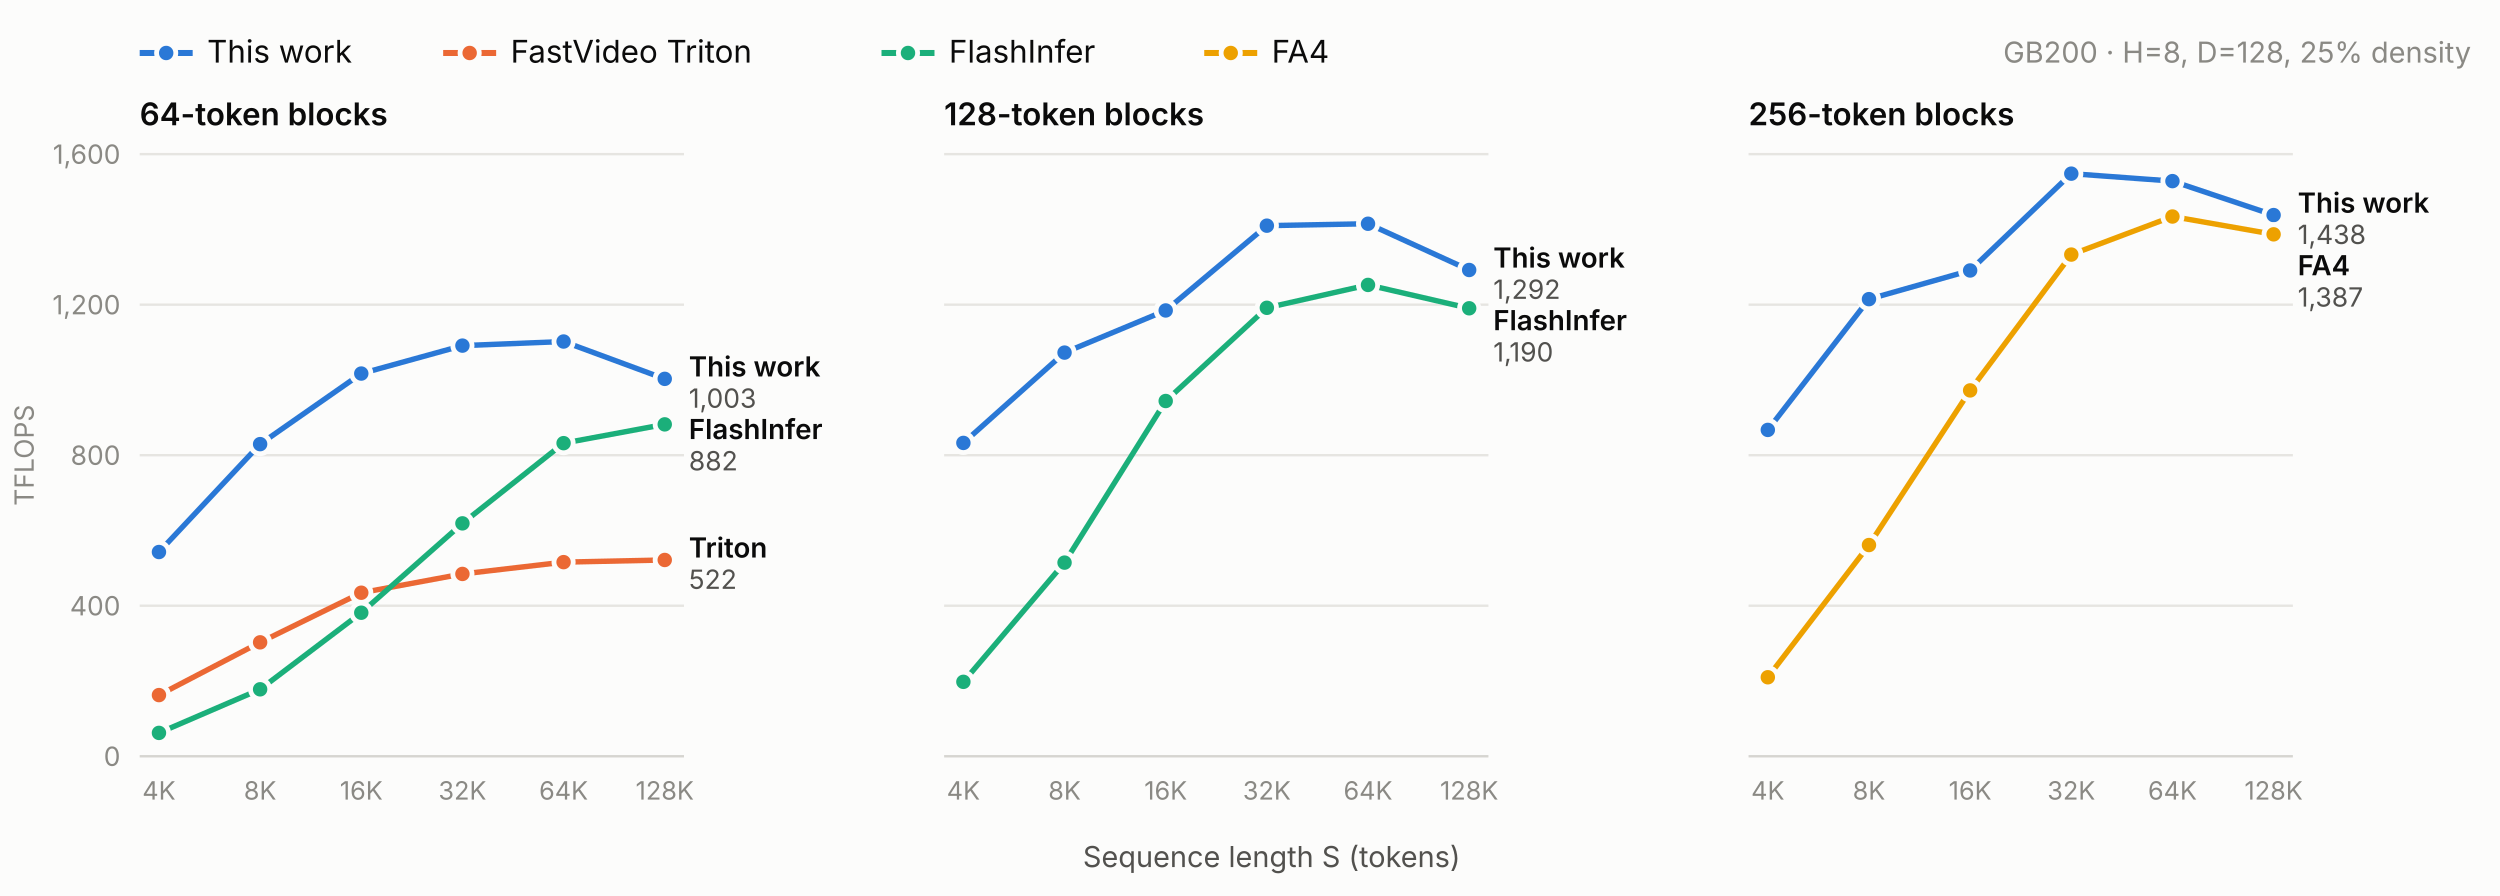
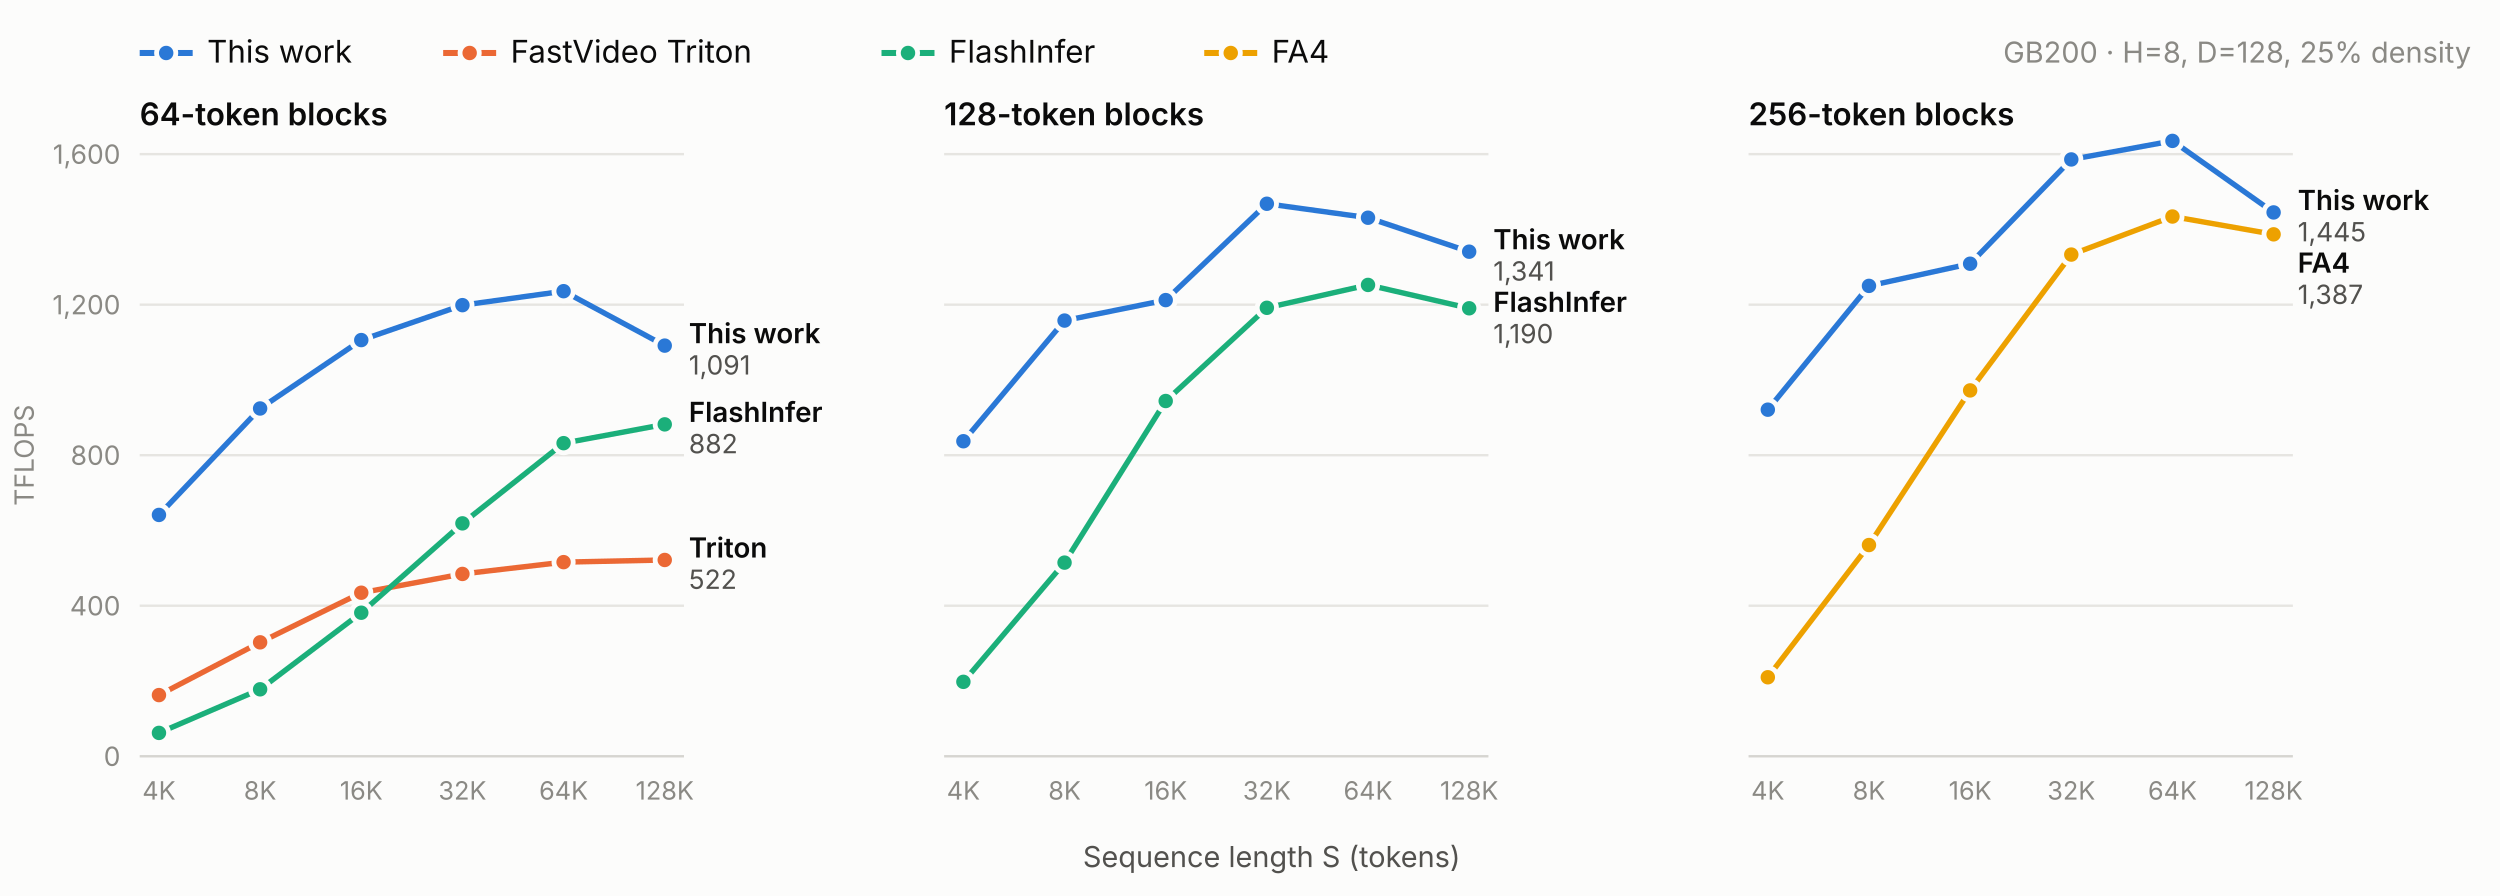
<svg xmlns="http://www.w3.org/2000/svg" width="1038" height="372" viewBox="0 0 1038 372" font-family="Inter, 'Helvetica Neue', Arial, 'DejaVu Sans', sans-serif">
  <rect width="1038" height="372" fill="#fcfcfb" />
  <line x1="58" y1="22" x2="80" y2="22" stroke="#2a78d6" stroke-width="2.5" />
  <circle cx="69" cy="22" r="4" fill="#2a78d6" stroke="#fcfcfb" stroke-width="2" />
  <text x="86.0" y="26.0" font-size="13" fill="#0b0b0b" text-anchor="start" font-weight="400">This work</text>
  <line x1="184" y1="22" x2="206" y2="22" stroke="#eb6834" stroke-width="2.5" />
  <circle cx="195" cy="22" r="4" fill="#eb6834" stroke="#fcfcfb" stroke-width="2" />
  <text x="212.0" y="26.0" font-size="13" fill="#0b0b0b" text-anchor="start" font-weight="400">FastVideo Triton</text>
  <line x1="366" y1="22" x2="388" y2="22" stroke="#1baf7a" stroke-width="2.5" />
  <circle cx="377" cy="22" r="4" fill="#1baf7a" stroke="#fcfcfb" stroke-width="2" />
  <text x="394.0" y="26.0" font-size="13" fill="#0b0b0b" text-anchor="start" font-weight="400">FlashInfer</text>
  <line x1="500" y1="22" x2="522" y2="22" stroke="#eda100" stroke-width="2.5" />
  <circle cx="511" cy="22" r="4" fill="#eda100" stroke="#fcfcfb" stroke-width="2" />
  <text x="528.0" y="26.0" font-size="13" fill="#0b0b0b" text-anchor="start" font-weight="400">FA4</text>
  <text x="1026.0" y="26.0" font-size="12" fill="#8a8984" text-anchor="end" font-weight="400">GB200 · H=8, D=128, 25% density</text>
  <text x="58.0" y="52.0" font-size="13" fill="#0b0b0b" text-anchor="start" font-weight="600">64-token blocks</text>
  <line x1="58" y1="314.0" x2="284" y2="314.0" stroke="#d6d5d0" stroke-width="1" />
  <text x="50.0" y="318.0" font-size="11" fill="#8a8984" text-anchor="end" font-weight="400">0</text>
  <line x1="58" y1="251.5" x2="284" y2="251.5" stroke="#e6e5e1" stroke-width="1" />
  <text x="50.0" y="255.5" font-size="11" fill="#8a8984" text-anchor="end" font-weight="400">400</text>
  <line x1="58" y1="189.0" x2="284" y2="189.0" stroke="#e6e5e1" stroke-width="1" />
  <text x="50.0" y="193.0" font-size="11" fill="#8a8984" text-anchor="end" font-weight="400">800</text>
  <line x1="58" y1="126.5" x2="284" y2="126.5" stroke="#e6e5e1" stroke-width="1" />
  <text x="50.0" y="130.5" font-size="11" fill="#8a8984" text-anchor="end" font-weight="400">1,200</text>
  <line x1="58" y1="64.0" x2="284" y2="64.0" stroke="#e6e5e1" stroke-width="1" />
  <text x="50.0" y="68.0" font-size="11" fill="#8a8984" text-anchor="end" font-weight="400">1,600</text>
  <text x="66.0" y="332.0" font-size="10.5" fill="#8a8984" text-anchor="middle" font-weight="400">4K</text>
  <text x="108.0" y="332.0" font-size="10.5" fill="#8a8984" text-anchor="middle" font-weight="400">8K</text>
  <text x="150.0" y="332.0" font-size="10.5" fill="#8a8984" text-anchor="middle" font-weight="400">16K</text>
  <text x="192.0" y="332.0" font-size="10.5" fill="#8a8984" text-anchor="middle" font-weight="400">32K</text>
  <text x="234.0" y="332.0" font-size="10.5" fill="#8a8984" text-anchor="middle" font-weight="400">64K</text>
  <text x="276.0" y="332.0" font-size="10.5" fill="#8a8984" text-anchor="middle" font-weight="400">128K</text>
-   <polyline points="66.0,229.2 108.0,184.4 150.0,155.1 192.0,143.5 234.0,141.8 276.0,157.3" fill="none" stroke="#2a78d6" stroke-width="2.25" stroke-linejoin="round" stroke-linecap="round" />
-   <circle cx="66.0" cy="229.2" r="4" fill="#2a78d6" stroke="#fcfcfb" stroke-width="2" />
-   <circle cx="108.0" cy="184.4" r="4" fill="#2a78d6" stroke="#fcfcfb" stroke-width="2" />
-   <circle cx="150.0" cy="155.1" r="4" fill="#2a78d6" stroke="#fcfcfb" stroke-width="2" />
-   <circle cx="192.0" cy="143.5" r="4" fill="#2a78d6" stroke="#fcfcfb" stroke-width="2" />
-   <circle cx="234.0" cy="141.8" r="4" fill="#2a78d6" stroke="#fcfcfb" stroke-width="2" />
-   <circle cx="276.0" cy="157.3" r="4" fill="#2a78d6" stroke="#fcfcfb" stroke-width="2" />
+   <polyline points="66.0,213.8 108.0,169.6 150.0,141.2 192.0,126.7 234.0,120.9 276.0,143.5" fill="none" stroke="#2a78d6" stroke-width="2.25" stroke-linejoin="round" stroke-linecap="round" />
+   <circle cx="66.0" cy="213.8" r="4" fill="#2a78d6" stroke="#fcfcfb" stroke-width="2" />
+   <circle cx="108.0" cy="169.6" r="4" fill="#2a78d6" stroke="#fcfcfb" stroke-width="2" />
+   <circle cx="150.0" cy="141.2" r="4" fill="#2a78d6" stroke="#fcfcfb" stroke-width="2" />
+   <circle cx="192.0" cy="126.7" r="4" fill="#2a78d6" stroke="#fcfcfb" stroke-width="2" />
+   <circle cx="234.0" cy="120.9" r="4" fill="#2a78d6" stroke="#fcfcfb" stroke-width="2" />
+   <circle cx="276.0" cy="143.5" r="4" fill="#2a78d6" stroke="#fcfcfb" stroke-width="2" />
  <polyline points="66.0,288.6 108.0,266.7 150.0,246.1 192.0,238.3 234.0,233.4 276.0,232.5" fill="none" stroke="#eb6834" stroke-width="2.25" stroke-linejoin="round" stroke-linecap="round" />
  <circle cx="66.0" cy="288.6" r="4" fill="#eb6834" stroke="#fcfcfb" stroke-width="2" />
  <circle cx="108.0" cy="266.7" r="4" fill="#eb6834" stroke="#fcfcfb" stroke-width="2" />
  <circle cx="150.0" cy="246.1" r="4" fill="#eb6834" stroke="#fcfcfb" stroke-width="2" />
  <circle cx="192.0" cy="238.3" r="4" fill="#eb6834" stroke="#fcfcfb" stroke-width="2" />
  <circle cx="234.0" cy="233.4" r="4" fill="#eb6834" stroke="#fcfcfb" stroke-width="2" />
  <circle cx="276.0" cy="232.5" r="4" fill="#eb6834" stroke="#fcfcfb" stroke-width="2" />
  <polyline points="66.0,304.3 108.0,286.2 150.0,254.4 192.0,217.3 234.0,184.0 276.0,176.2" fill="none" stroke="#1baf7a" stroke-width="2.25" stroke-linejoin="round" stroke-linecap="round" />
  <circle cx="66.0" cy="304.3" r="4" fill="#1baf7a" stroke="#fcfcfb" stroke-width="2" />
  <circle cx="108.0" cy="286.2" r="4" fill="#1baf7a" stroke="#fcfcfb" stroke-width="2" />
  <circle cx="150.0" cy="254.4" r="4" fill="#1baf7a" stroke="#fcfcfb" stroke-width="2" />
  <circle cx="192.0" cy="217.3" r="4" fill="#1baf7a" stroke="#fcfcfb" stroke-width="2" />
  <circle cx="234.0" cy="184.0" r="4" fill="#1baf7a" stroke="#fcfcfb" stroke-width="2" />
  <circle cx="276.0" cy="176.2" r="4" fill="#1baf7a" stroke="#fcfcfb" stroke-width="2" />
-   <text x="286.0" y="156.3" font-size="11.5" fill="#0b0b0b" text-anchor="start" font-weight="600">This work</text>
-   <text x="286.0" y="169.3" font-size="11" fill="#52514e" text-anchor="start" font-weight="400">1,003</text>
+   <text x="286.0" y="142.5" font-size="11.5" fill="#0b0b0b" text-anchor="start" font-weight="600">This work</text>
+   <text x="286.0" y="155.5" font-size="11" fill="#52514e" text-anchor="start" font-weight="400">1,091</text>
  <text x="286.0" y="231.5" font-size="11.5" fill="#0b0b0b" text-anchor="start" font-weight="600">Triton</text>
  <text x="286.0" y="244.5" font-size="11" fill="#52514e" text-anchor="start" font-weight="400">522</text>
-   <text x="286.0" y="182.3" font-size="11.5" fill="#0b0b0b" text-anchor="start" font-weight="600">FlashInfer</text>
-   <text x="286.0" y="195.3" font-size="11" fill="#52514e" text-anchor="start" font-weight="400">882</text>
+   <text x="286.0" y="175.2" font-size="11.5" fill="#0b0b0b" text-anchor="start" font-weight="600">FlashInfer</text>
+   <text x="286.0" y="188.2" font-size="11" fill="#52514e" text-anchor="start" font-weight="400">882</text>
  <text x="392.0" y="52.0" font-size="13" fill="#0b0b0b" text-anchor="start" font-weight="600">128-token blocks</text>
  <line x1="392" y1="314.0" x2="618" y2="314.0" stroke="#d6d5d0" stroke-width="1" />
  <line x1="392" y1="251.5" x2="618" y2="251.5" stroke="#e6e5e1" stroke-width="1" />
  <line x1="392" y1="189.0" x2="618" y2="189.0" stroke="#e6e5e1" stroke-width="1" />
  <line x1="392" y1="126.5" x2="618" y2="126.5" stroke="#e6e5e1" stroke-width="1" />
  <line x1="392" y1="64.0" x2="618" y2="64.0" stroke="#e6e5e1" stroke-width="1" />
  <text x="400.0" y="332.0" font-size="10.5" fill="#8a8984" text-anchor="middle" font-weight="400">4K</text>
  <text x="442.0" y="332.0" font-size="10.5" fill="#8a8984" text-anchor="middle" font-weight="400">8K</text>
  <text x="484.0" y="332.0" font-size="10.5" fill="#8a8984" text-anchor="middle" font-weight="400">16K</text>
  <text x="526.0" y="332.0" font-size="10.5" fill="#8a8984" text-anchor="middle" font-weight="400">32K</text>
  <text x="568.0" y="332.0" font-size="10.5" fill="#8a8984" text-anchor="middle" font-weight="400">64K</text>
  <text x="610.0" y="332.0" font-size="10.5" fill="#8a8984" text-anchor="middle" font-weight="400">128K</text>
-   <polyline points="400.0,183.9 442.0,146.4 484.0,128.9 526.0,93.7 568.0,92.9 610.0,112.1" fill="none" stroke="#2a78d6" stroke-width="2.25" stroke-linejoin="round" stroke-linecap="round" />
-   <circle cx="400.0" cy="183.9" r="4" fill="#2a78d6" stroke="#fcfcfb" stroke-width="2" />
-   <circle cx="442.0" cy="146.4" r="4" fill="#2a78d6" stroke="#fcfcfb" stroke-width="2" />
-   <circle cx="484.0" cy="128.9" r="4" fill="#2a78d6" stroke="#fcfcfb" stroke-width="2" />
-   <circle cx="526.0" cy="93.7" r="4" fill="#2a78d6" stroke="#fcfcfb" stroke-width="2" />
-   <circle cx="568.0" cy="92.9" r="4" fill="#2a78d6" stroke="#fcfcfb" stroke-width="2" />
-   <circle cx="610.0" cy="112.1" r="4" fill="#2a78d6" stroke="#fcfcfb" stroke-width="2" />
+   <polyline points="400.0,183.2 442.0,133.1 484.0,124.6 526.0,84.6 568.0,90.4 610.0,104.5" fill="none" stroke="#2a78d6" stroke-width="2.25" stroke-linejoin="round" stroke-linecap="round" />
+   <circle cx="400.0" cy="183.2" r="4" fill="#2a78d6" stroke="#fcfcfb" stroke-width="2" />
+   <circle cx="442.0" cy="133.1" r="4" fill="#2a78d6" stroke="#fcfcfb" stroke-width="2" />
+   <circle cx="484.0" cy="124.6" r="4" fill="#2a78d6" stroke="#fcfcfb" stroke-width="2" />
+   <circle cx="526.0" cy="84.6" r="4" fill="#2a78d6" stroke="#fcfcfb" stroke-width="2" />
+   <circle cx="568.0" cy="90.4" r="4" fill="#2a78d6" stroke="#fcfcfb" stroke-width="2" />
+   <circle cx="610.0" cy="104.5" r="4" fill="#2a78d6" stroke="#fcfcfb" stroke-width="2" />
  <polyline points="400.0,283.1 442.0,233.6 484.0,166.5 526.0,127.8 568.0,118.3 610.0,128.0" fill="none" stroke="#1baf7a" stroke-width="2.25" stroke-linejoin="round" stroke-linecap="round" />
  <circle cx="400.0" cy="283.1" r="4" fill="#1baf7a" stroke="#fcfcfb" stroke-width="2" />
  <circle cx="442.0" cy="233.6" r="4" fill="#1baf7a" stroke="#fcfcfb" stroke-width="2" />
  <circle cx="484.0" cy="166.5" r="4" fill="#1baf7a" stroke="#fcfcfb" stroke-width="2" />
  <circle cx="526.0" cy="127.8" r="4" fill="#1baf7a" stroke="#fcfcfb" stroke-width="2" />
  <circle cx="568.0" cy="118.3" r="4" fill="#1baf7a" stroke="#fcfcfb" stroke-width="2" />
  <circle cx="610.0" cy="128.0" r="4" fill="#1baf7a" stroke="#fcfcfb" stroke-width="2" />
-   <text x="620.0" y="111.1" font-size="11.5" fill="#0b0b0b" text-anchor="start" font-weight="600">This work</text>
-   <text x="620.0" y="124.1" font-size="11" fill="#52514e" text-anchor="start" font-weight="400">1,292</text>
-   <text x="620.0" y="137.1" font-size="11.5" fill="#0b0b0b" text-anchor="start" font-weight="600">FlashInfer</text>
-   <text x="620.0" y="150.1" font-size="11" fill="#52514e" text-anchor="start" font-weight="400">1,190</text>
+   <text x="620.0" y="103.5" font-size="11.5" fill="#0b0b0b" text-anchor="start" font-weight="600">This work</text>
+   <text x="620.0" y="116.5" font-size="11" fill="#52514e" text-anchor="start" font-weight="400">1,341</text>
+   <text x="620.0" y="129.5" font-size="11.5" fill="#0b0b0b" text-anchor="start" font-weight="600">FlashInfer</text>
+   <text x="620.0" y="142.5" font-size="11" fill="#52514e" text-anchor="start" font-weight="400">1,190</text>
  <text x="726.0" y="52.0" font-size="13" fill="#0b0b0b" text-anchor="start" font-weight="600">256-token blocks</text>
  <line x1="726" y1="314.0" x2="952" y2="314.0" stroke="#d6d5d0" stroke-width="1" />
  <line x1="726" y1="251.5" x2="952" y2="251.5" stroke="#e6e5e1" stroke-width="1" />
  <line x1="726" y1="189.0" x2="952" y2="189.0" stroke="#e6e5e1" stroke-width="1" />
  <line x1="726" y1="126.5" x2="952" y2="126.5" stroke="#e6e5e1" stroke-width="1" />
  <line x1="726" y1="64.0" x2="952" y2="64.0" stroke="#e6e5e1" stroke-width="1" />
  <text x="734.0" y="332.0" font-size="10.5" fill="#8a8984" text-anchor="middle" font-weight="400">4K</text>
  <text x="776.0" y="332.0" font-size="10.5" fill="#8a8984" text-anchor="middle" font-weight="400">8K</text>
  <text x="818.0" y="332.0" font-size="10.5" fill="#8a8984" text-anchor="middle" font-weight="400">16K</text>
  <text x="860.0" y="332.0" font-size="10.5" fill="#8a8984" text-anchor="middle" font-weight="400">32K</text>
  <text x="902.0" y="332.0" font-size="10.5" fill="#8a8984" text-anchor="middle" font-weight="400">64K</text>
  <text x="944.0" y="332.0" font-size="10.5" fill="#8a8984" text-anchor="middle" font-weight="400">128K</text>
-   <polyline points="734.0,178.5 776.0,124.2 818.0,112.3 860.0,72.1 902.0,75.2 944.0,89.3" fill="none" stroke="#2a78d6" stroke-width="2.25" stroke-linejoin="round" stroke-linecap="round" />
-   <circle cx="734.0" cy="178.5" r="4" fill="#2a78d6" stroke="#fcfcfb" stroke-width="2" />
-   <circle cx="776.0" cy="124.2" r="4" fill="#2a78d6" stroke="#fcfcfb" stroke-width="2" />
-   <circle cx="818.0" cy="112.3" r="4" fill="#2a78d6" stroke="#fcfcfb" stroke-width="2" />
-   <circle cx="860.0" cy="72.1" r="4" fill="#2a78d6" stroke="#fcfcfb" stroke-width="2" />
-   <circle cx="902.0" cy="75.2" r="4" fill="#2a78d6" stroke="#fcfcfb" stroke-width="2" />
-   <circle cx="944.0" cy="89.3" r="4" fill="#2a78d6" stroke="#fcfcfb" stroke-width="2" />
+   <polyline points="734.0,170.1 776.0,118.7 818.0,109.5 860.0,66.2 902.0,58.5 944.0,88.2" fill="none" stroke="#2a78d6" stroke-width="2.25" stroke-linejoin="round" stroke-linecap="round" />
+   <circle cx="734.0" cy="170.1" r="4" fill="#2a78d6" stroke="#fcfcfb" stroke-width="2" />
+   <circle cx="776.0" cy="118.7" r="4" fill="#2a78d6" stroke="#fcfcfb" stroke-width="2" />
+   <circle cx="818.0" cy="109.5" r="4" fill="#2a78d6" stroke="#fcfcfb" stroke-width="2" />
+   <circle cx="860.0" cy="66.2" r="4" fill="#2a78d6" stroke="#fcfcfb" stroke-width="2" />
+   <circle cx="902.0" cy="58.5" r="4" fill="#2a78d6" stroke="#fcfcfb" stroke-width="2" />
+   <circle cx="944.0" cy="88.2" r="4" fill="#2a78d6" stroke="#fcfcfb" stroke-width="2" />
  <polyline points="734.0,281.2 776.0,226.3 818.0,162.1 860.0,105.7 902.0,89.9 944.0,97.3" fill="none" stroke="#eda100" stroke-width="2.25" stroke-linejoin="round" stroke-linecap="round" />
  <circle cx="734.0" cy="281.2" r="4" fill="#eda100" stroke="#fcfcfb" stroke-width="2" />
  <circle cx="776.0" cy="226.3" r="4" fill="#eda100" stroke="#fcfcfb" stroke-width="2" />
  <circle cx="818.0" cy="162.1" r="4" fill="#eda100" stroke="#fcfcfb" stroke-width="2" />
  <circle cx="860.0" cy="105.7" r="4" fill="#eda100" stroke="#fcfcfb" stroke-width="2" />
  <circle cx="902.0" cy="89.9" r="4" fill="#eda100" stroke="#fcfcfb" stroke-width="2" />
  <circle cx="944.0" cy="97.3" r="4" fill="#eda100" stroke="#fcfcfb" stroke-width="2" />
-   <text x="954.0" y="88.3" font-size="11.5" fill="#0b0b0b" text-anchor="start" font-weight="600">This work</text>
-   <text x="954.0" y="101.3" font-size="11" fill="#52514e" text-anchor="start" font-weight="400">1,438</text>
-   <text x="954.0" y="114.3" font-size="11.5" fill="#0b0b0b" text-anchor="start" font-weight="600">FA4</text>
-   <text x="954.0" y="127.3" font-size="11" fill="#52514e" text-anchor="start" font-weight="400">1,387</text>
+   <text x="954.0" y="87.2" font-size="11.5" fill="#0b0b0b" text-anchor="start" font-weight="600">This work</text>
+   <text x="954.0" y="100.2" font-size="11" fill="#52514e" text-anchor="start" font-weight="400">1,445</text>
+   <text x="954.0" y="113.2" font-size="11.5" fill="#0b0b0b" text-anchor="start" font-weight="600">FA4</text>
+   <text x="954.0" y="126.2" font-size="11" fill="#52514e" text-anchor="start" font-weight="400">1,387</text>
  <text x="14.0" y="189.0" font-size="11" fill="#8a8984" text-anchor="middle" font-weight="400" transform="rotate(-90 14 189.0)">TFLOPS</text>
  <text x="528.0" y="360.0" font-size="12" fill="#52514e" text-anchor="middle" font-weight="400">Sequence length S (tokens)</text>
</svg>
